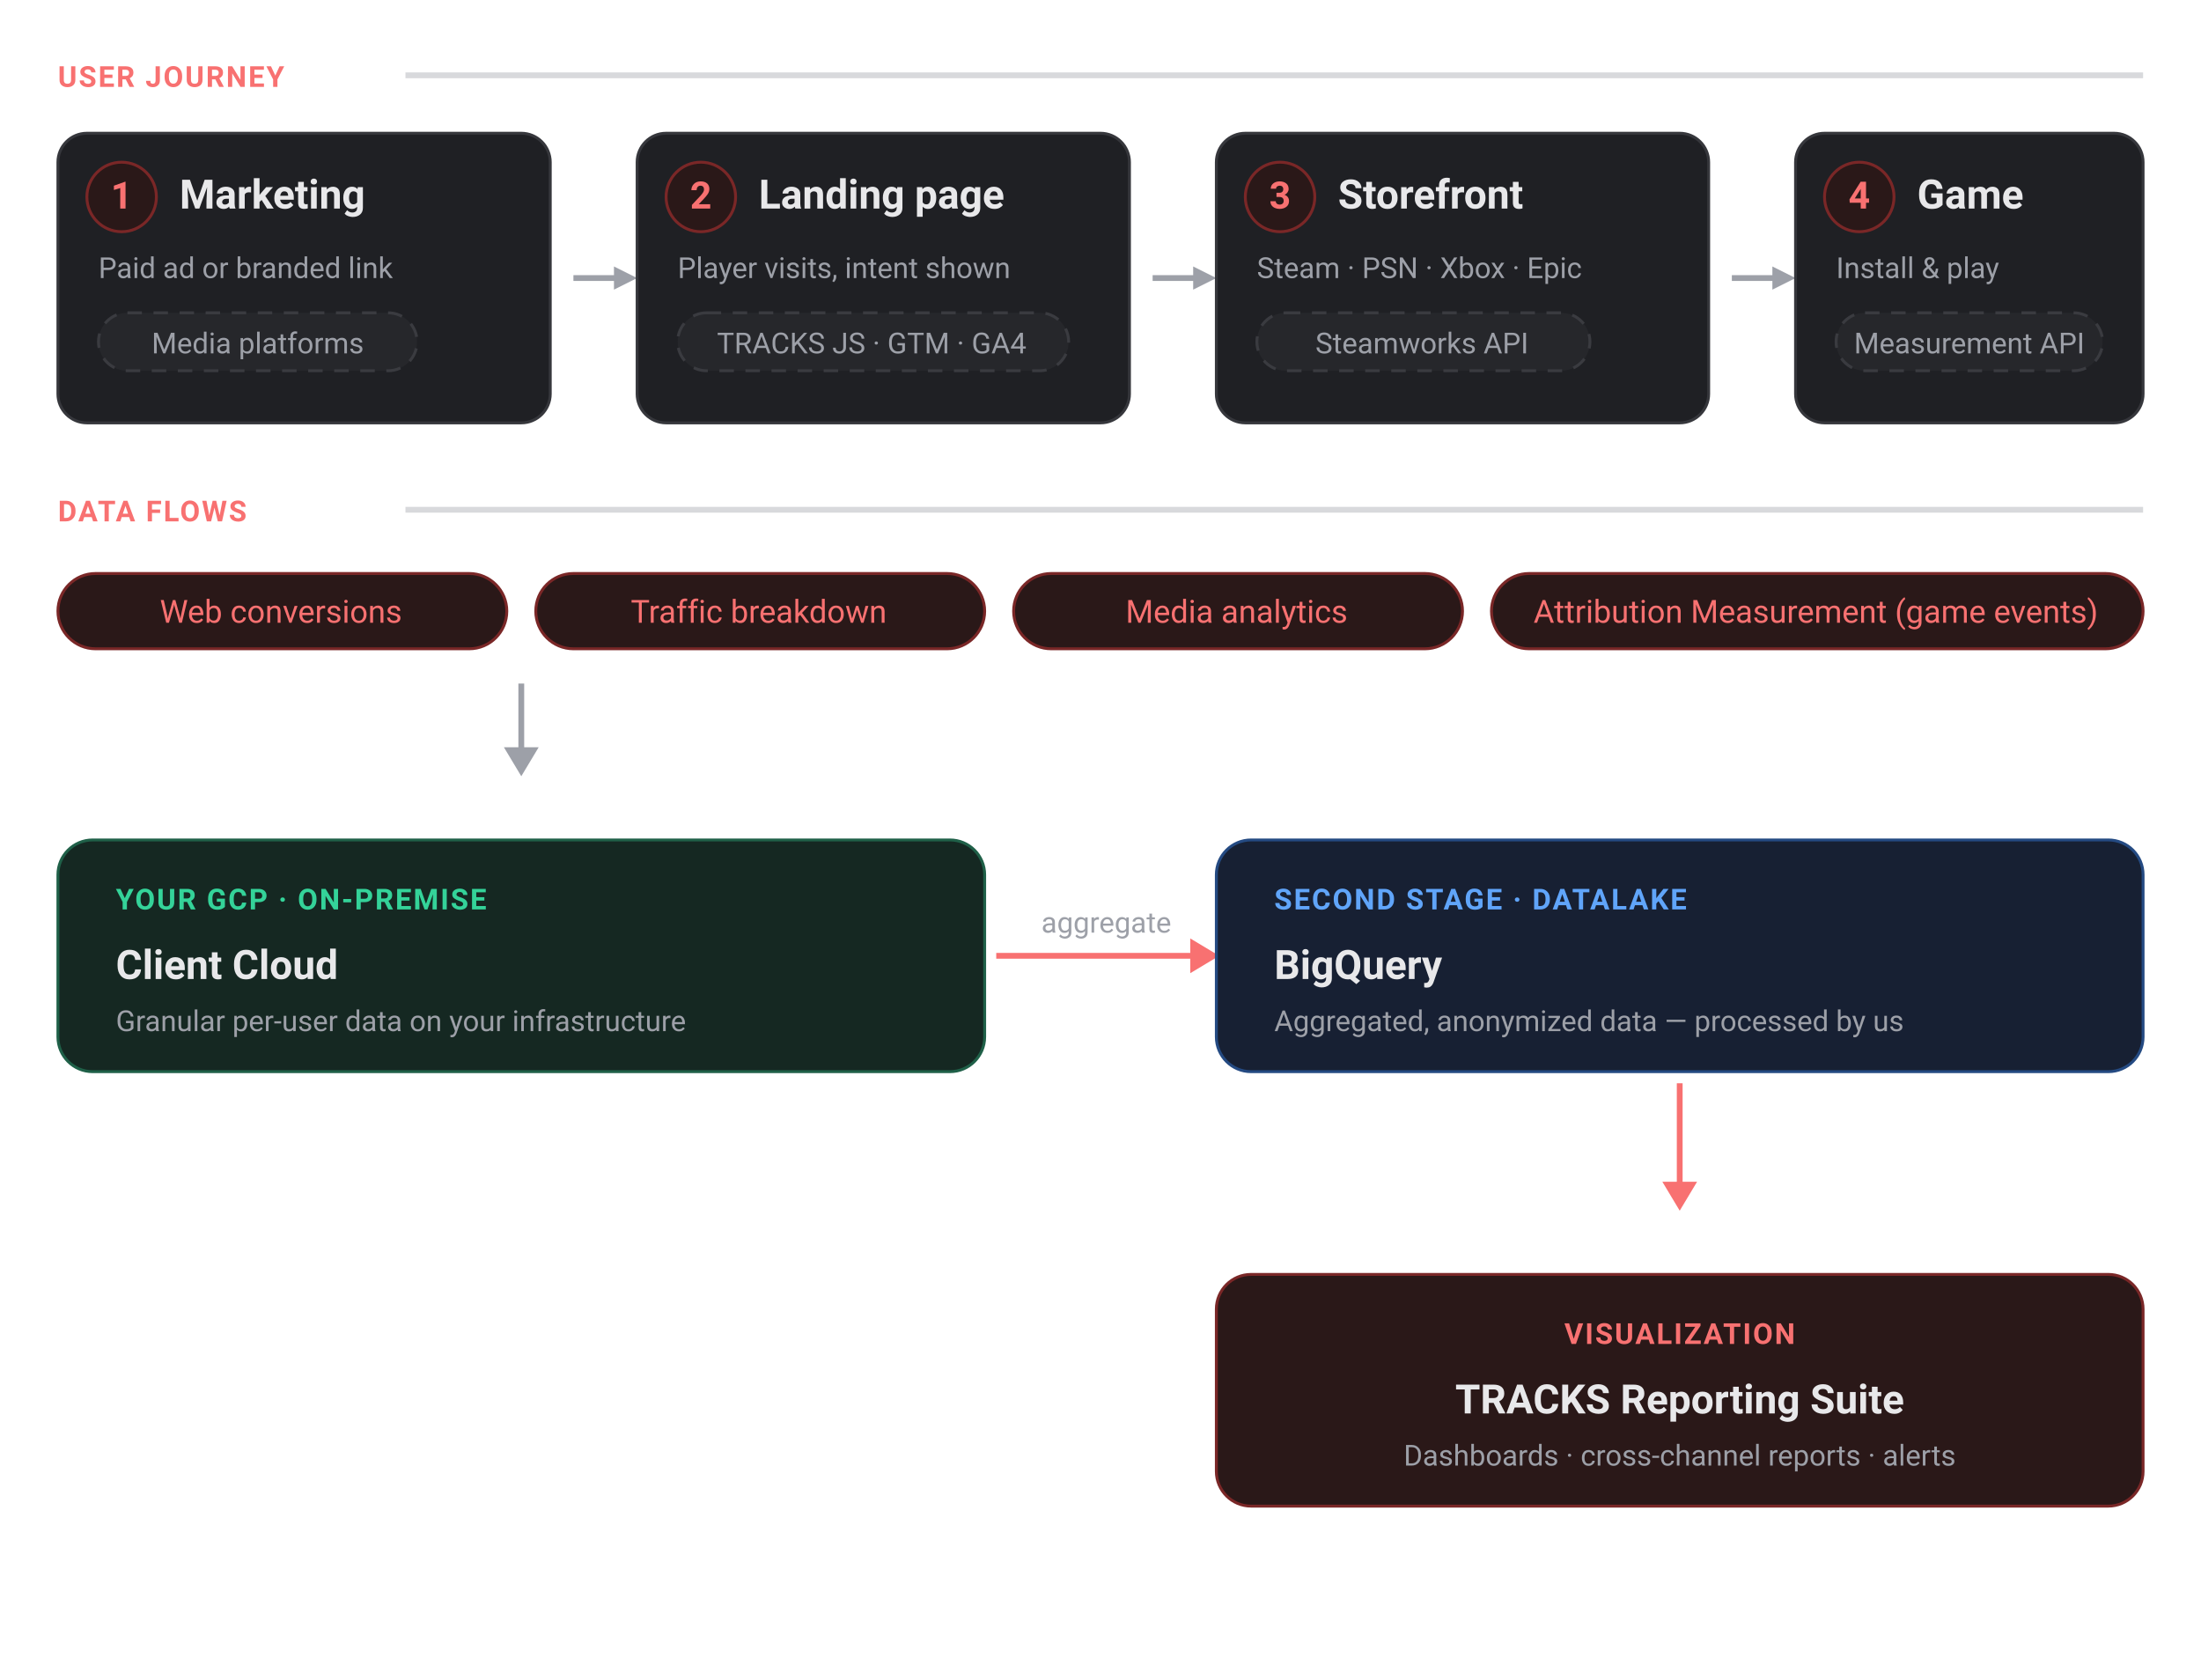
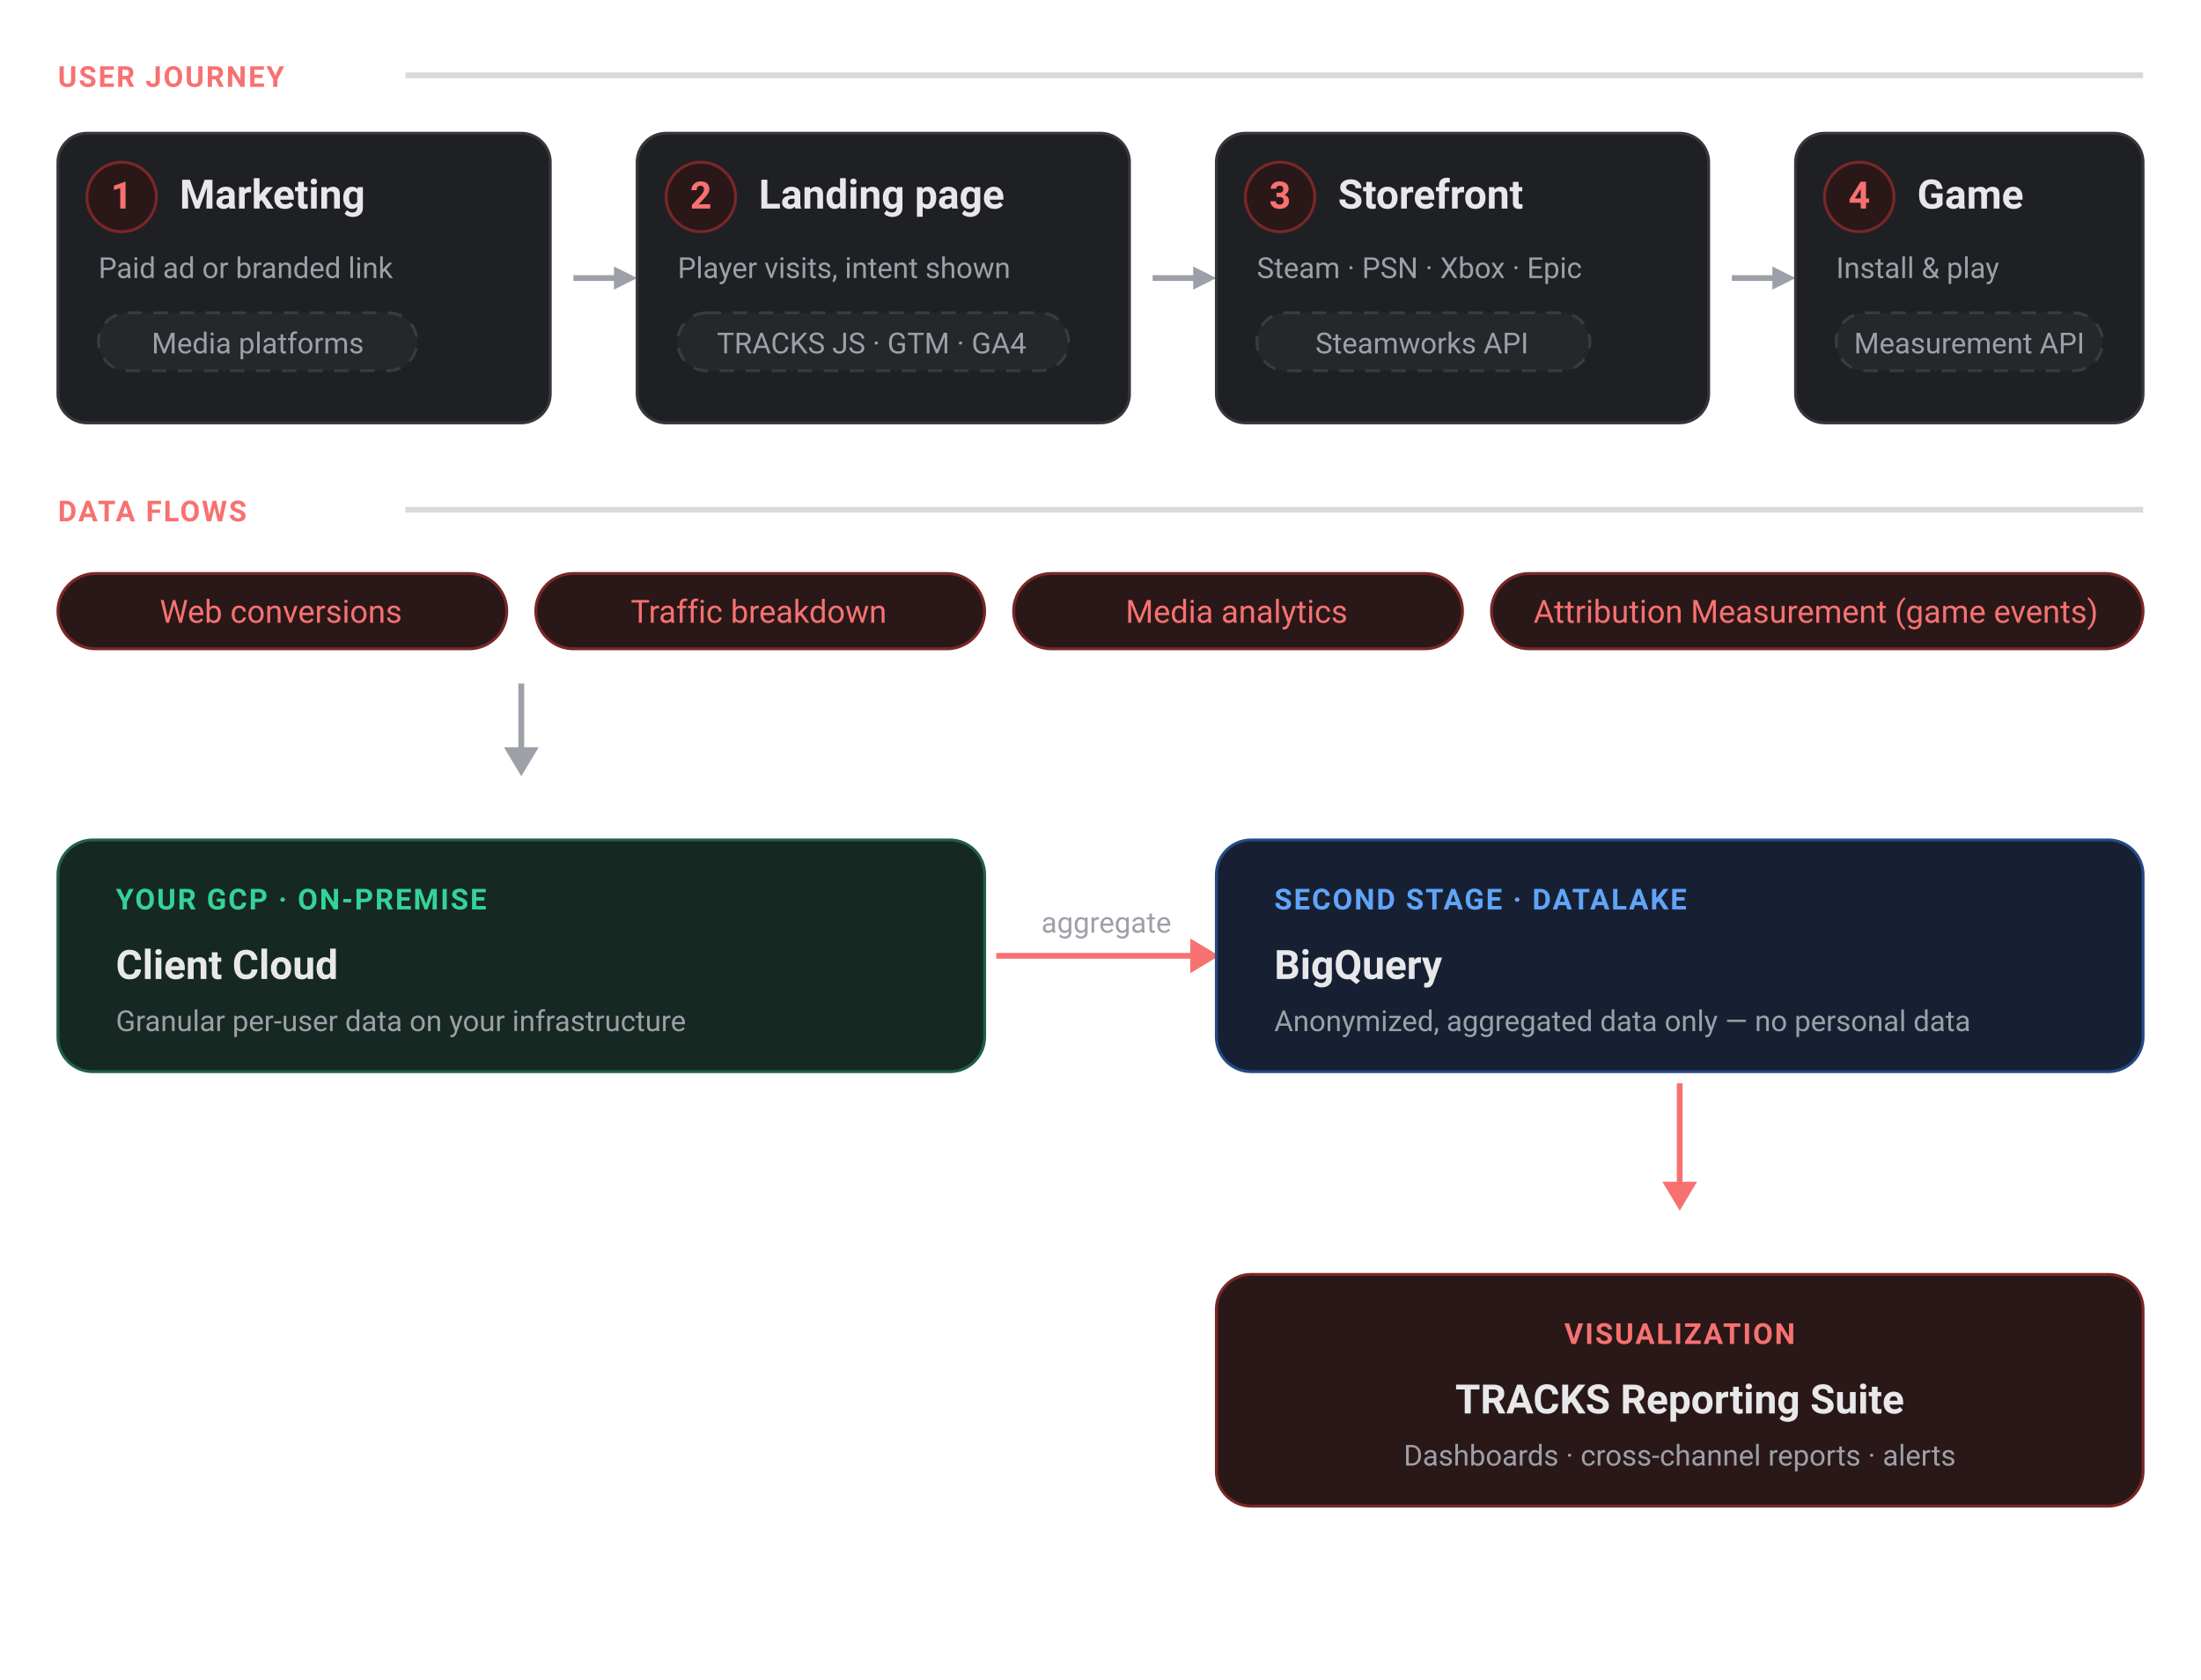
<svg xmlns="http://www.w3.org/2000/svg" viewBox="0 0 760 580" width="100%" height="auto" font-family="-apple-system,BlinkMacSystemFont,'Segoe UI',Roboto,sans-serif">
  <style>
    .fg { fill: #e8e8ea; }
    .muted { fill: #9da0a8; }
    .card { fill: #1f2024; stroke: #36373c; stroke-width: 1; }
    .muted-card { fill: #26272b; stroke: #3a3b40; stroke-width: 1; stroke-dasharray: 5 4; }
    .primary { fill: #f87171; }
    .primary-card { fill: #2a1818; stroke: #7a2727; stroke-width: 1; }
    .amber { fill: #fbbf24; }
    .amber-card { fill: #2a2014; stroke: #7a5b1a; stroke-width: 1; }
    .green { fill: #34d399; }
    .green-card { fill: #152822; stroke: #1f6048; stroke-width: 1; }
    .blue { fill: #60a5fa; }
    .blue-card { fill: #172033; stroke: #244a82; stroke-width: 1; }
    .arrow { stroke: #9da0a8; stroke-width: 2; fill: none; }
    .arrow-tip { fill: #9da0a8; }
    .arrow-primary { stroke: #f87171; stroke-width: 2; fill: none; }
    .arrow-tip-primary { fill: #f87171; }
    text { font-size: 13px; }
    .label { font-size: 10px; font-weight: 600; letter-spacing: 0.06em; }
    .title { font-size: 14px; font-weight: 600; }
    .small { font-size: 11px; }
    .tiny { font-size: 10px; }
    .pct { font-size: 32px; font-weight: 700; }
  </style>
  <g transform="translate(20, 30)">
    <text class="label primary" x="0" y="0">USER JOURNEY</text>
    <line class="arrow" x1="120" y1="-4" x2="720" y2="-4" stroke-width="1" opacity="0.4" />
    <g transform="translate(0, 16)">
      <rect class="card" x="0" y="0" width="170" height="100" rx="10" />
      <circle class="primary-card" cx="22" cy="22" r="12" />
      <text class="primary" x="22" y="26" text-anchor="middle" font-weight="700">1</text>
      <text class="title fg" x="42" y="26">Marketing</text>
      <text class="tiny muted" x="14" y="50">Paid ad or branded link</text>
      <rect class="muted-card" x="14" y="62" width="110" height="20" rx="10" stroke-dasharray="0" />
      <text class="tiny muted" x="69" y="76" text-anchor="middle">Media platforms</text>
      <line class="arrow" x1="178" y1="50" x2="194" y2="50" />
      <polygon class="arrow-tip" points="192,46 192,54 200,50" />
      <rect class="card" x="200" y="0" width="170" height="100" rx="10" />
      <circle class="primary-card" cx="222" cy="22" r="12" />
      <text class="primary" x="222" y="26" text-anchor="middle" font-weight="700">2</text>
      <text class="title fg" x="242" y="26">Landing page</text>
      <text class="tiny muted" x="214" y="50">Player visits, intent shown</text>
      <rect class="muted-card" x="214" y="62" width="135" height="20" rx="10" stroke-dasharray="0" />
      <text class="tiny muted" x="281" y="76" text-anchor="middle">TRACKS JS · GTM · GA4</text>
      <line class="arrow" x1="378" y1="50" x2="394" y2="50" />
      <polygon class="arrow-tip" points="392,46 392,54 400,50" />
      <rect class="card" x="400" y="0" width="170" height="100" rx="10" />
      <circle class="primary-card" cx="422" cy="22" r="12" />
      <text class="primary" x="422" y="26" text-anchor="middle" font-weight="700">3</text>
      <text class="title fg" x="442" y="26">Storefront</text>
      <text class="tiny muted" x="414" y="50">Steam · PSN · Xbox · Epic</text>
      <rect class="muted-card" x="414" y="62" width="115" height="20" rx="10" stroke-dasharray="0" />
      <text class="tiny muted" x="471" y="76" text-anchor="middle">Steamworks API</text>
      <line class="arrow" x1="578" y1="50" x2="594" y2="50" />
      <polygon class="arrow-tip" points="592,46 592,54 600,50" />
      <rect class="card" x="600" y="0" width="120" height="100" rx="10" />
      <circle class="primary-card" cx="622" cy="22" r="12" />
      <text class="primary" x="622" y="26" text-anchor="middle" font-weight="700">4</text>
      <text class="title fg" x="642" y="26">Game</text>
      <text class="tiny muted" x="614" y="50">Install &amp; play</text>
      <rect class="muted-card" x="614" y="62" width="92" height="20" rx="10" stroke-dasharray="0" />
      <text class="tiny muted" x="660" y="76" text-anchor="middle">Measurement API</text>
    </g>
  </g>
  <g transform="translate(20, 180)">
    <text class="label primary" x="0" y="0">DATA FLOWS</text>
    <line class="arrow" x1="120" y1="-4" x2="720" y2="-4" stroke-width="1" opacity="0.4" />
    <g transform="translate(0, 18)">
      <rect class="primary-card" x="0" y="0" width="155" height="26" rx="13" />
      <text class="small primary" x="77" y="17" text-anchor="middle">Web conversions</text>
      <rect class="primary-card" x="165" y="0" width="155" height="26" rx="13" />
      <text class="small primary" x="242" y="17" text-anchor="middle">Traffic breakdown</text>
      <rect class="primary-card" x="330" y="0" width="155" height="26" rx="13" />
      <text class="small primary" x="407" y="17" text-anchor="middle">Media analytics</text>
      <rect class="primary-card" x="495" y="0" width="225" height="26" rx="13" />
      <text class="small primary" x="607" y="17" text-anchor="middle">Attribution Measurement (game events)</text>
    </g>
    <line class="arrow" x1="160" y1="56" x2="160" y2="80" />
    <polygon class="arrow-tip" points="154,78 166,78 160,88" />
  </g>
  <g transform="translate(20, 290)">
    <rect class="green-card" x="0" y="0" width="320" height="80" rx="12" />
    <text class="label green" x="20" y="24">YOUR GCP · ON-PREMISE</text>
    <text class="title fg" x="20" y="48">Client Cloud</text>
    <text class="tiny muted" x="20" y="66">Granular per-user data on your infrastructure</text>
    <line class="arrow-primary" x1="324" y1="40" x2="395" y2="40" />
    <polygon class="arrow-tip-primary" points="391,34 391,46 401,40" />
    <text class="tiny muted" x="362" y="32" text-anchor="middle">aggregate</text>
    <rect class="blue-card" x="400" y="0" width="320" height="80" rx="12" />
    <text class="label blue" x="420" y="24">SECOND STAGE · DATALAKE</text>
    <text class="title fg" x="420" y="48">BigQuery</text>
-     <text class="tiny muted" x="420" y="66">Aggregated, anonymized data — processed by us</text>
+     <text class="tiny muted" x="420" y="66">Anonymized, aggregated data only — no personal data</text>
    <line class="arrow-primary" x1="560" y1="84" x2="560" y2="120" />
    <polygon class="arrow-tip-primary" points="554,118 566,118 560,128" />
  </g>
  <g transform="translate(420, 440)">
    <rect class="primary-card" x="0" y="0" width="320" height="80" rx="12" />
    <text class="label primary" x="160" y="24" text-anchor="middle">VISUALIZATION</text>
    <text class="title fg" x="160" y="48" text-anchor="middle">TRACKS Reporting Suite</text>
    <text class="tiny muted" x="160" y="66" text-anchor="middle">Dashboards · cross-channel reports · alerts</text>
  </g>
</svg>
